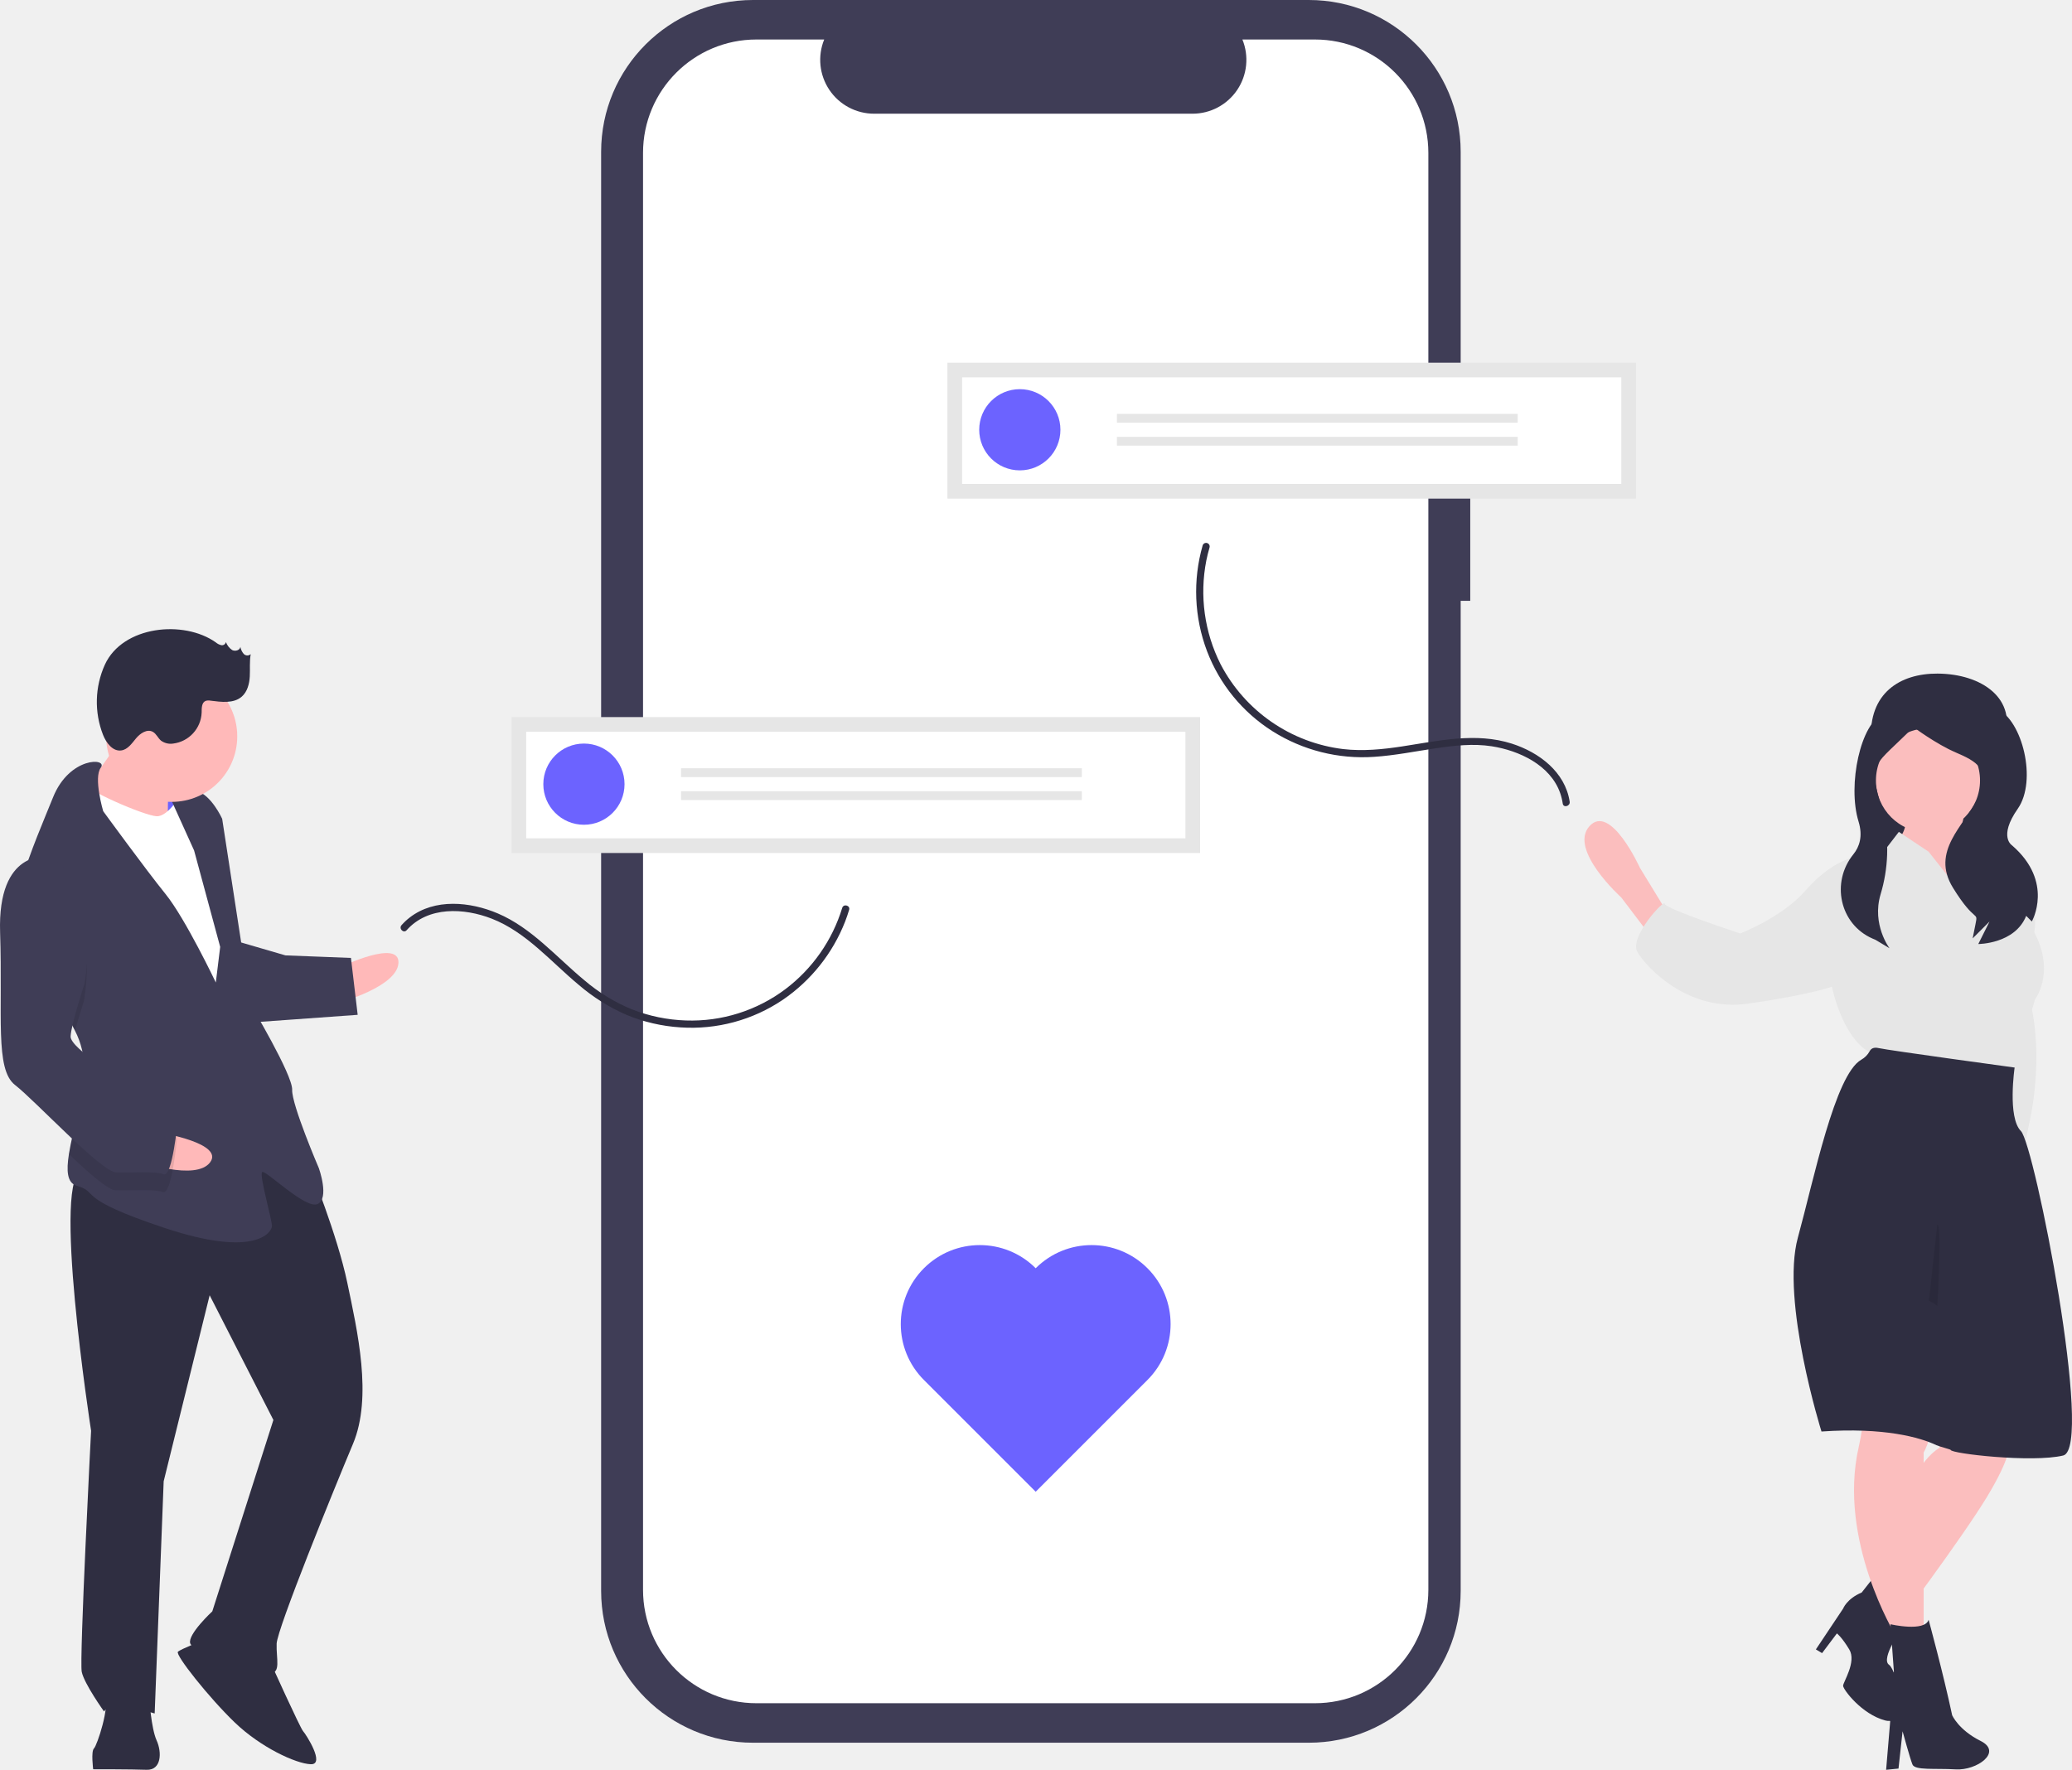
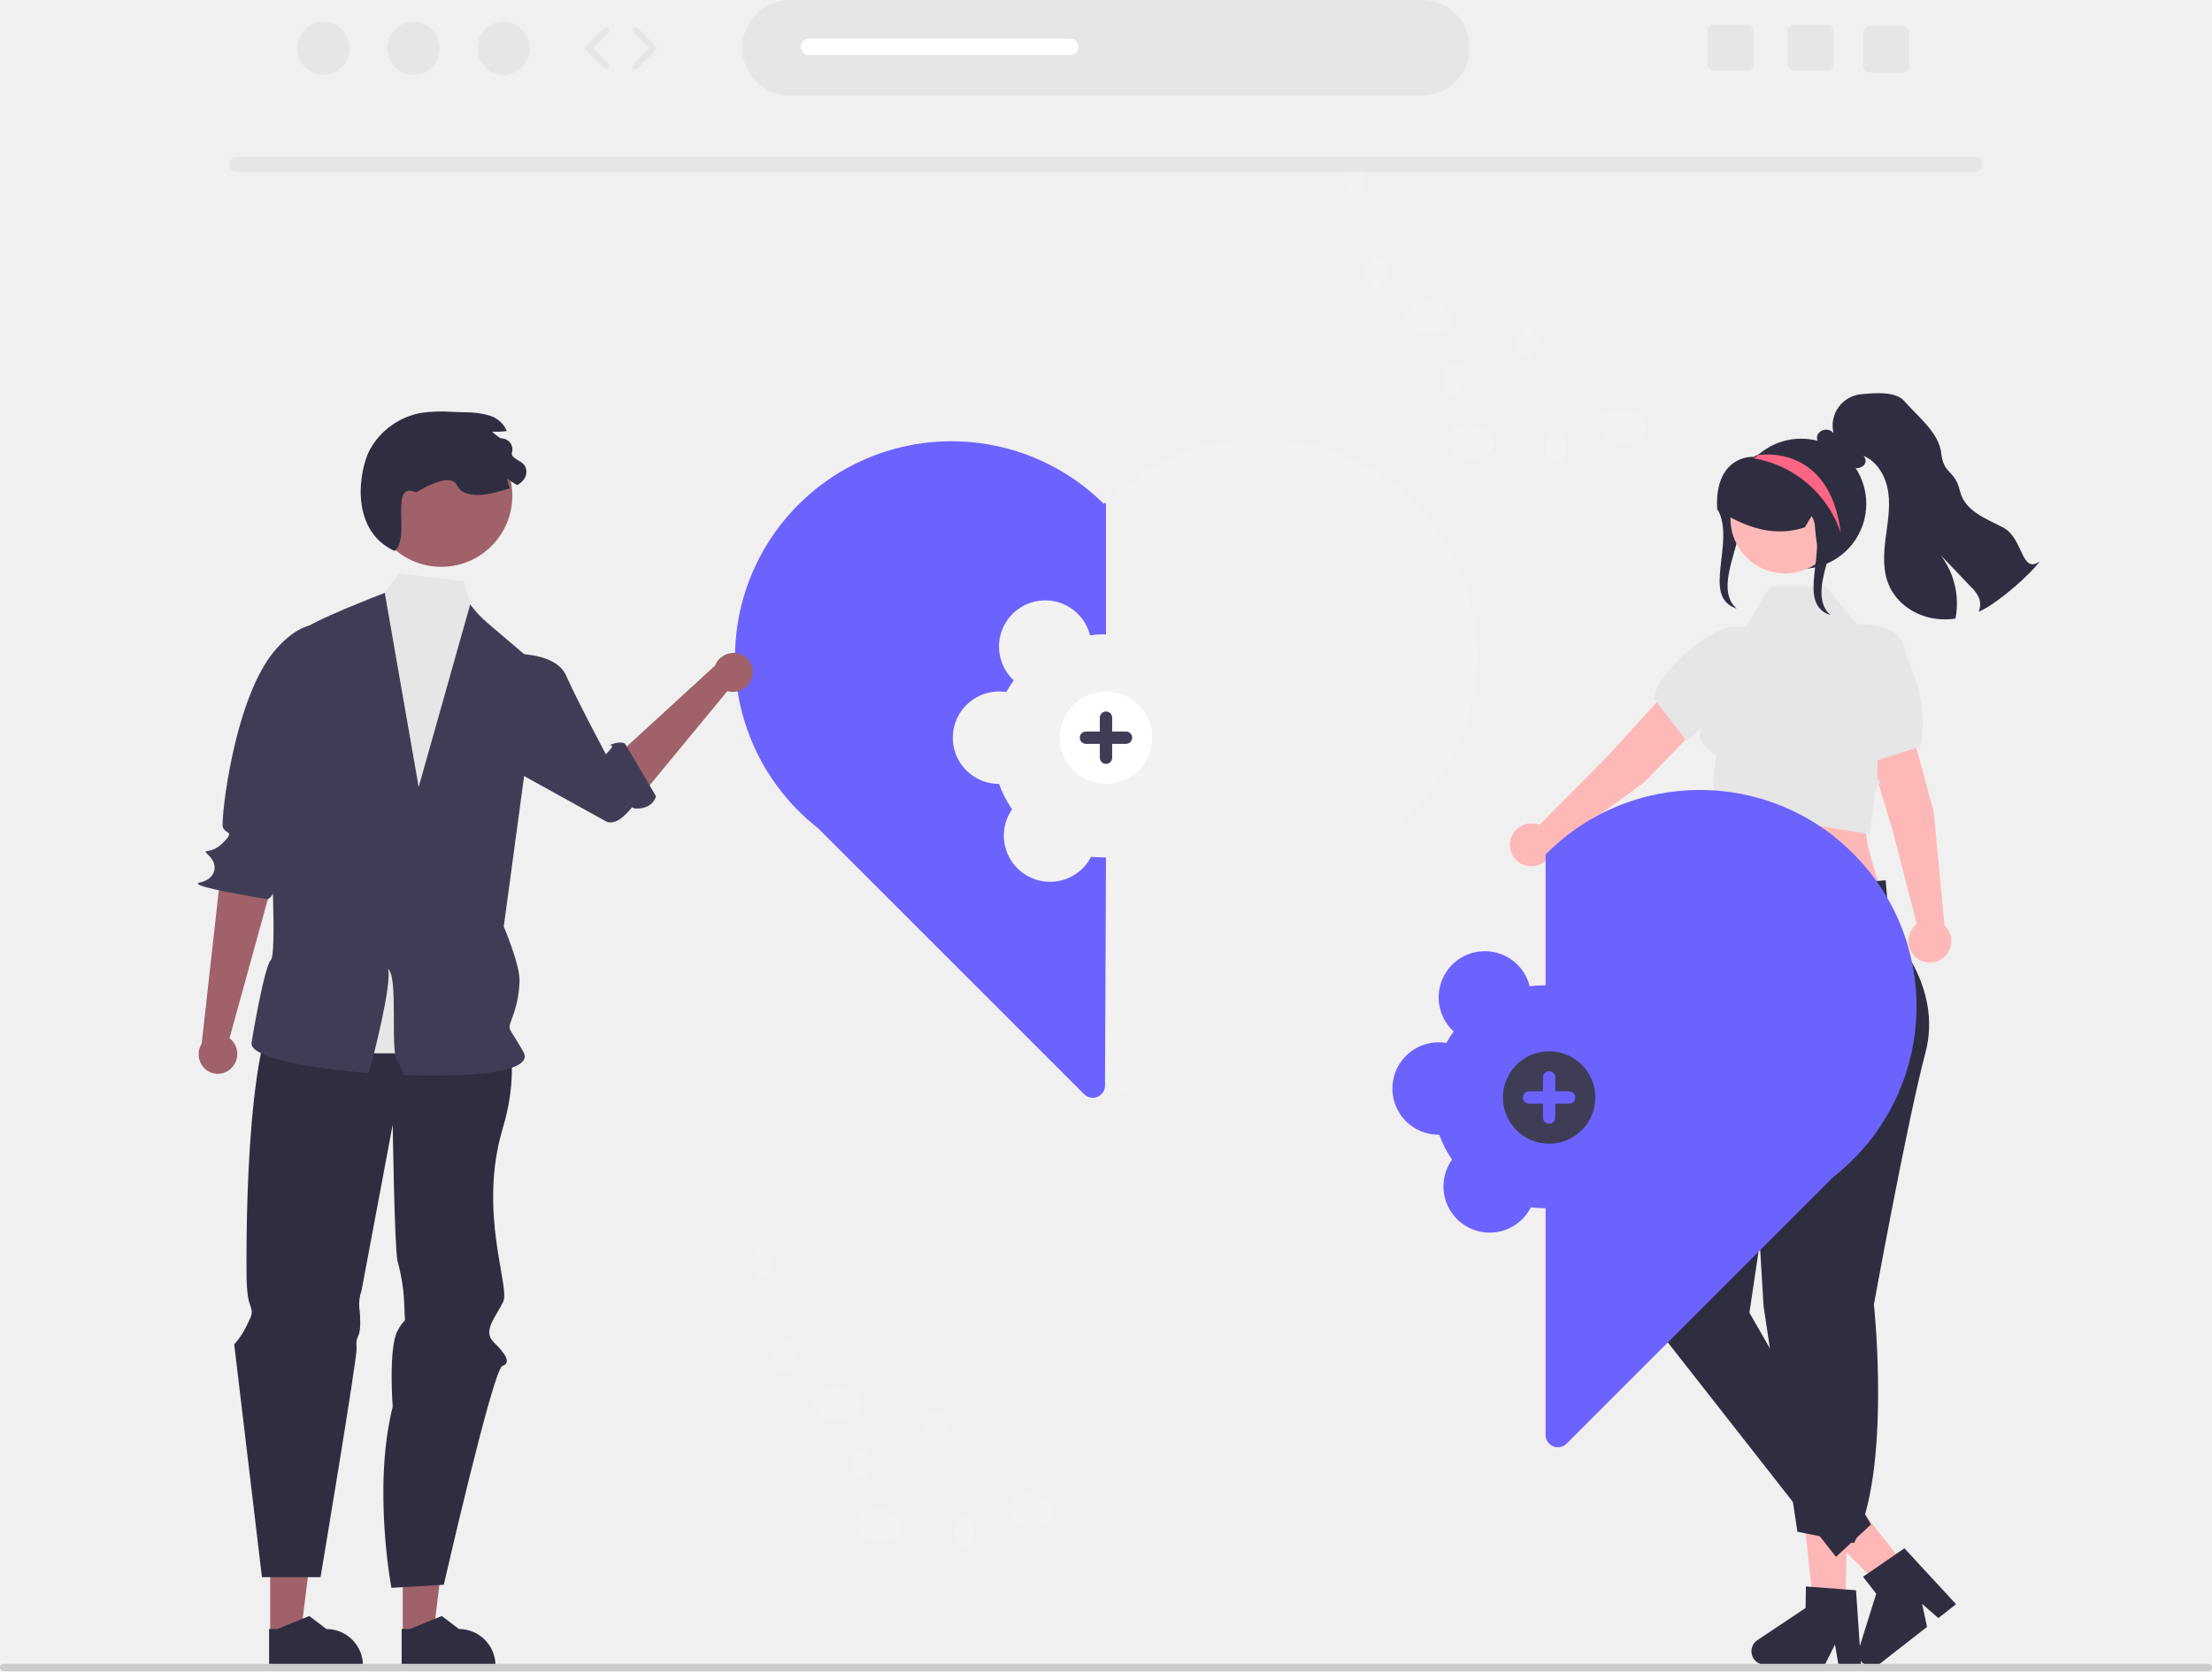
- <svg xmlns="http://www.w3.org/2000/svg" id="af67dbb9-cf76-4b83-a563-de2d0aa0e246" data-name="Layer 1" width="865.135" height="739.087" viewBox="0 0 865.135 739.087">
-   <path d="M781.316,253.404h-3.999V143.858a63.402,63.402,0,0,0-63.402-63.402H481.829a63.402,63.402,0,0,0-63.402,63.402V744.833a63.402,63.402,0,0,0,63.402,63.402H713.915a63.402,63.402,0,0,0,63.402-63.402V331.38h3.999Z" transform="translate(-167.4324 -80.45646)" fill="#3f3d56" />
-   <path d="M716.473,96.951h-30.295A22.495,22.495,0,0,1,665.351,127.942H532.392A22.495,22.495,0,0,1,511.565,96.951H483.269a47.348,47.348,0,0,0-47.348,47.348V744.392A47.348,47.348,0,0,0,483.269,791.74h233.204a47.348,47.348,0,0,0,47.348-47.348h0V144.299A47.348,47.348,0,0,0,716.473,96.951Z" transform="translate(-167.4324 -80.45646)" fill="#fff" />
-   <path d="M1004.15,389.492c-4.902,14.513-12.418,27.736-27.736,27.736s-26.873-12.442-27.736-27.736c-1.103-19.543,12.065-27.817,27.736-27.736C994.927,361.851,1009.967,372.268,1004.15,389.492Z" transform="translate(-167.4324 -80.45646)" fill="#2f2e41" />
-   <rect x="781.245" y="308.412" width="54.743" height="69.341" fill="#2f2e41" />
-   <path d="M1005.028,440.527h4.656a41.451,41.451,0,0,1,6.208,34.146c-5.174,19.66-1.035,23.281-1.035,23.281s6.735,21.29-.508,53.366,6.716,40.793,6.716,40.793l-12.934-25.868-7.243-68.291Z" transform="translate(-167.4324 -80.45646)" fill="#e6e6e6" />
-   <path d="M988.731,415.436S984.592,431.991,986.661,431.991s9.312,8.795,9.312,8.795l4.656,17.073-3.622,12.417L984.592,467.689l-15.521-17.073-4.656-4.656-4.139-15.003s5.174-6.208,1.552-11.382S988.731,415.436,988.731,415.436Z" transform="translate(-167.4324 -80.45646)" fill="#fbbebe" />
-   <path d="M863.53,461.481l-11.382-18.625s-12.286-27.184-21.081-17.354,13.321,29.771,13.321,29.771l11.382,15.003Z" transform="translate(-167.4324 -80.45646)" fill="#fbbebe" />
-   <path d="M1014.599,623.414l-8.278,60.531s1.035,4.656-9.312,21.729-38.285,54.323-38.285,54.323l-8.278-15.521s9.83-49.149,26.903-59.496l-2.069-74.5Z" transform="translate(-167.4324 -80.45646)" fill="#fbbebe" />
-   <path d="M950.446,738.268l11.382,21.729s-9.312,13.074-5.691,15.661,8.278,25.868-1.552,23.281-17.59-12.934-17.59-14.486,5.691-9.97,2.587-15.144-5.174-6.726-5.174-6.726l-6.194,8.236-2.587-1.552,11.368-17.031s1.552-4.139,7.76-6.726Z" transform="translate(-167.4324 -80.45646)" fill="#2f2e41" />
-   <path d="M975.4,614.826s4.018,57.22-4.777,72.223v74.5l-11.899,1.552s-24.03-39.442-15.235-78.244-9.081-74.377-9.081-74.377Z" transform="translate(-167.4324 -80.45646)" fill="#fbbebe" />
-   <circle cx="805.002" cy="325.925" r="21.729" fill="#fbbebe" />
-   <path d="M994.422,463.55l-21.729-27.42-12.417-8.278-5.174,6.726-14.486,4.139s-9.312,2.069-19.142,13.451-27.42,18.108-27.42,18.108-31.559-10.347-31.559-12.417-15.003,13.969-11.382,20.177,20.882,25.176,46.233,21.554,34.992-7.068,34.992-7.068,4.656,23.799,18.108,28.455,57.427,7.76,57.427,7.76l9.312-31.042s10.347-13.451-3.622-33.111c0,0-.268-10.995-1.77-18.312-.584-2.846-1.355-5.135-2.369-6.004-3.622-3.104-22.764-8.278-22.764-8.278s3.104,10.347,4.656,10.865S996.491,460.963,994.422,463.55Z" transform="translate(-167.4324 -80.45646)" fill="#e6e6e6" />
-   <path d="M927.969,678.273c26.054-1.811,41.223,2.457,47.99,5.712,1.258.569,5.951,1.763,5.951,1.96,0,1.552,34.046,5.453,46.98,2.349s-11.963-129.808-17.654-135.499-2.623-26.52-2.623-26.52-52.217-7.108-56.873-8.143c-2.08-.46-3.13.316-3.653,1.319a8.946,8.946,0,0,1-3.539,3.575c-10.984,6.327-19.799,50.075-26.437,74.262C910.868,623.673,927.969,678.273,927.969,678.273Z" transform="translate(-167.4324 -80.45646)" fill="#2f2e41" />
-   <path d="M972.693,756.893s6.086,22.229,9.83,39.837c0,0,2.587,6.111,11.899,10.767s-1.58,12.389-10.375,11.871-17.073.517-18.108-2.069-4.111-13.843-4.111-13.843l-1.699,15.571-5.174.517,1.699-20.228s-4.139-7.76,1.552-20.694l-1.436-19.853S971.141,762.066,972.693,756.893Z" transform="translate(-167.4324 -80.45646)" fill="#2f2e41" />
-   <path d="M972.827,623.693a17.153,17.153,0,0,1,3.528,2.142c.274-4.889,1.857-34.456-.041-33.98Z" transform="translate(-167.4324 -80.45646)" opacity="0.1" style="isolation:isolate" />
-   <path d="M963.439,376.46s-.241-1.34-9.652,2.19-15.053,29.574-10.347,44.868c1.896,6.163.354,10.607-2.164,13.716-9.449,11.668-5.729,29.192,8.034,35.192q.583.254,1.189.502l5.882,3.529s-7.499-9.866-3.746-22.488a64.71,64.71,0,0,0,1.168-33.127c-.431-1.848-.92-3.753-1.475-5.698-4.706-16.47-2.417-14.568,14.053-31.038,0,0,9.411,7.059,17.647,10.588s15.294,7.059,9.411,18.823-19.999,22.352-10.588,37.646,10.588,9.411,9.411,15.294h0l-1.176,5.882,7.059-7.059-4.706,9.411s15.294,0,19.999-11.764l2.353,2.353s9.412-16.47-8.235-31.764c0,0-5.882-3.529,2.353-15.294s1.91-37.058-8.677-41.764S963.439,376.46,963.439,376.46Z" transform="translate(-167.4324 -80.45646)" fill="#2f2e41" />
-   <rect x="228.658" y="408.535" width="22.392" height="17.416" transform="translate(-353.8023 560.293) rotate(-87.7793)" fill="#6c63ff" />
-   <path d="M310.09,484.08s24.1-11.515,23.714-1.57-24.293,16.487-24.293,16.487Z" transform="translate(-167.4324 -80.45646)" fill="#ffb9b9" />
-   <path d="M296.868,568.222s11.37,27.829,15.571,47.911,10.599,47.718,2.369,67.317S283.181,760.653,282.94,766.868s2.004,12.527-2.968,12.334-32.03-8.712-33.128-12.489,9.232-13.336,9.232-13.336L281.583,673.447l-26.614-52.074-19.196,77.685L232.013,796.016s-18.453-5.695-21.132-.819c0,0-8.268-11.525-9.318-16.545s3.904-100.687,3.904-100.687-16.938-108.965-3.265-108.434S269.435,537.28,296.868,568.222Z" transform="translate(-167.4324 -80.45646)" fill="#2f2e41" />
-   <path d="M280.165,774.23s12.613,27.877,13.808,29.169,9.414,14.059,3.199,13.818-20.891-7.035-31.693-17.413-25.044-28.359-23.752-29.554,10.137-4.587,10.137-4.587Z" transform="translate(-167.4324 -80.45646)" fill="#2f2e41" />
-   <path d="M229.768,789.705s.761,12.479,3.054,17.547,2.004,12.527-4.211,12.286-22.278-.222-22.278-.222-.954-7.507.337-8.701,6.794-17.808,4.452-21.633S229.768,789.705,229.768,789.705Z" transform="translate(-167.4324 -80.45646)" fill="#2f2e41" />
-   <path d="M220.573,384.75S207.323,405.4,202.158,410.179s9.366,15.302,9.366,15.302l26.008,3.498s-.327-23.666,1.012-26.104S220.573,384.75,220.573,384.75Z" transform="translate(-167.4324 -80.45646)" fill="#ffb9b9" />
-   <path d="M243.179,411.77s-5.358,9.752-10.33,9.559-30.691-11.149-31.789-14.927-8.519,27.058-8.519,27.058l62.931,110.748,15.35-10.609-7.438-65.024-6.109-35.095Z" transform="translate(-167.4324 -80.45646)" fill="#fff" />
-   <path d="M198.738,510.885a34.825,34.825,0,0,1,3.861,16.334c-.01.249-.019.497-.041.745-.596,11.505-4.834,24.811-6.354,34.487-1.103,6.941-.789,12.008,3.273,13.199,9.848,2.872-1.436,4.924,36.665,17.606s44.75,1.735,44.846-.751-5.396-21.373-4.105-22.568,18.067,15.64,23.136,13.346.578-14.917.578-14.917-11.418-26.586-11.177-32.801-17.296-35.528-17.296-35.528l-11.928-77.647S255.609,412.252,249.442,410.768a15.277,15.277,0,0,0-11.284,2.052L248.478,435.629l10.888,40.26-1.821,14.868s-12.661-26.634-20.977-36.916S210.522,419.218,210.522,419.218s-4.139-13.967-1.015-18.14c3.125-4.186-13.034-4.813-19.924,12.349-3.652,9.096-9.581,22.659-13.295,35.288-3.31,11.188-4.873,21.647-1.594,27.625C179.706,485.473,192.312,497.477,198.738,510.885Z" transform="translate(-167.4324 -80.45646)" fill="#3f3d56" />
-   <path d="M174.694,476.34c5.011,9.133,17.618,21.137,24.044,34.545,1.679-6.047,3.726-12.305,3.726-12.305s7.854-42.023-15.378-52.883a15.549,15.549,0,0,0-10.798,3.017C172.979,459.903,171.415,470.362,174.694,476.34Z" transform="translate(-167.4324 -80.45646)" opacity="0.1" style="isolation:isolate" />
-   <path d="M266.921,473.692l19.696,5.743,27.347,1.06L316.777,504.258,271.834,507.495S260.609,475.937,266.921,473.692Z" transform="translate(-167.4324 -80.45646)" fill="#3f3d56" />
-   <path d="M234.804,553.589S261.153,557.96,255.139,565.889s-29.356-.407-29.356-.407Z" transform="translate(-167.4324 -80.45646)" fill="#ffb9b9" />
-   <path d="M202.558,527.964c-.596,11.505-4.834,24.811-6.354,34.487,8.394,7.944,16.376,14.952,19.384,15.068,6.215.241,16.208-.616,19.889.771s5.84-22.182,5.84-22.182-2.197-7.555-11.997-11.669C222.705,541.655,210.026,534.105,202.558,527.964Z" transform="translate(-167.4324 -80.45646)" opacity="0.1" style="isolation:isolate" />
-   <path d="M187.376,438.239s-21.035-3.306-19.899,31.596-2.217,57.18,6.243,63.733,35.942,36.251,42.157,36.492,16.208-.616,19.889.771,5.84-22.182,5.84-22.182-2.197-7.555-11.997-11.669-32.887-18.704-32.695-23.676S202.754,491.122,202.754,491.122,210.608,449.099,187.376,438.239Z" transform="translate(-167.4324 -80.45646)" fill="#3f3d56" />
-   <circle cx="71.69" cy="307.503" r="27.368" fill="#ffb9b9" />
-   <path d="M257.55,348.734a5.285,5.285,0,0,0,2.301,1.155,1.642,1.642,0,0,0,1.903-1.318,6.823,6.823,0,0,0,2.611,3.349c1.278.666,3.255.108,3.439-1.322a6.034,6.034,0,0,0,1.389,2.932,2.08,2.08,0,0,0,2.924.098c-.56,3.06-.214,6.206-.39,9.311s-1.004,6.397-3.35,8.439c-3.422,2.978-8.567,2.243-13.068,1.679a3.966,3.966,0,0,0-2.048.112c-1.685.718-1.609,3.064-1.632,4.896a13.603,13.603,0,0,1-11.911,12.918,6.819,6.819,0,0,1-5.068-1.237c-1.278-1.083-1.931-2.849-3.395-3.662-2.382-1.324-5.271.607-7.012,2.703s-3.458,4.674-6.156,5.058c-3.568.507-6.286-3.129-7.619-6.477a37.759,37.759,0,0,1,.75-29.339C218.669,341.786,244.119,339.217,257.55,348.734Z" transform="translate(-167.4324 -80.45646)" fill="#2f2e41" />
-   <path d="M337.212,468.93c8.963-10.095,23.985-9.341,35.584-4.815,14.354,5.601,24.74,18.059,36.33,27.676a78.975,78.975,0,0,0,19.86,12.47,70.362,70.362,0,0,0,22.579,5.246,68.157,68.157,0,0,0,42.69-11.5,70.762,70.762,0,0,0,26.038-32.672c.627-1.618,1.184-3.262,1.683-4.924.556-1.853-2.338-2.645-2.893-.798a67.035,67.035,0,0,1-23.626,33.851A65.37,65.37,0,0,1,453.811,506.617a67.891,67.891,0,0,1-22.513-4.633,73.563,73.563,0,0,1-19.889-12.18c-11.637-9.628-21.983-21.872-36.151-27.899-11.489-4.887-26.307-6.376-36.76,1.718a25.056,25.056,0,0,0-3.407,3.187c-1.278,1.439.836,3.569,2.121,2.121Z" transform="translate(-167.4324 -80.45646)" fill="#2f2e41" />
-   <path d="M822.829,415.246c-1.88-12.451-12.828-20.617-24.152-24.24-15.026-4.807-30.626-1.165-45.756,1.153-8.146,1.248-16.406,2.071-24.63,1.125a66.792,66.792,0,0,1-51.204-35.407,67.342,67.342,0,0,1-5.97-43.361c.373-1.846.831-3.672,1.359-5.479a1.501,1.501,0,0,0-2.893-.798,70.11,70.11,0,0,0,1.831,44.159,68.231,68.231,0,0,0,27.304,33.404,70.469,70.469,0,0,0,42.459,10.721c8.685-.572,17.231-2.317,25.826-3.591,7.635-1.132,15.564-2.02,23.248-.829,11.452,1.775,24.514,7.846,28.615,19.555a24.141,24.141,0,0,1,1.071,4.385c.287,1.903,3.179,1.094,2.893-.798Z" transform="translate(-167.4324 -80.45646)" fill="#2f2e41" />
-   <path d="M599.871,610.086a32.998,32.998,0,1,0-46.667,46.667l46.667,46.667,46.667-46.667a32.998,32.998,0,1,0-46.667-46.667Z" transform="translate(-167.4324 -80.45646)" fill="#6c63ff" />
-   <rect x="395.589" y="151.462" width="287.492" height="56.761" fill="#e6e6e6" />
-   <path d="M569.15,282.551H844.385V238.048H569.15Z" transform="translate(-167.4324 -80.45646)" fill="#fff" />
-   <circle cx="425.812" cy="179.474" r="16.955" fill="#6c63ff" />
-   <rect x="466.356" y="172.84" width="167.335" height="3.686" fill="#e6e6e6" />
-   <rect x="466.356" y="182.423" width="167.335" height="3.686" fill="#e6e6e6" />
-   <rect x="213.589" y="299.462" width="287.492" height="56.761" fill="#e6e6e6" />
-   <path d="M387.15,430.551H662.385V386.048H387.15Z" transform="translate(-167.4324 -80.45646)" fill="#fff" />
-   <circle cx="243.812" cy="327.474" r="16.955" fill="#6c63ff" />
-   <rect x="284.356" y="320.84" width="167.335" height="3.686" fill="#e6e6e6" />
-   <rect x="284.356" y="330.423" width="167.335" height="3.686" fill="#e6e6e6" />
+ <svg xmlns="http://www.w3.org/2000/svg" id="af588e96-c74e-4e64-a58d-70082a0d1dc8" data-name="Layer 1" width="717.67" height="542.281" viewBox="0 0 717.67 542.281">
+   <path d="M599.484,457.537a36.161,36.161,0,1,1,0-72.321c.173,0,.344.011.517.013V342.77l-.365-.365-.375.375a70.249,70.249,0,1,0-92.68,105.282l86.316,86.316a3.972,3.972,0,0,0,6.78-2.791l.324-74.062C599.828,457.526,599.658,457.537,599.484,457.537Z" transform="translate(-241.166 -179.3116)" fill="#6c63ff" />
+   <path d="M705.439,348.837a70.159,70.159,0,0,0-5.718-6.448h0a70.255,70.255,0,0,0-99.355-0l-0.0 0c-.122.122-.235.251-.356.375l-.009-.009v42.459c-.173-.002-.343-.013-.517-.013a36.446,36.446,0,0,0-4.654.308,14.99,14.99,0,1,0-24.654,14.683,36.166,36.166,0,0,0-2.37,3.727,14.993,14.993,0,1,0-2.515,29.773c.064,0,.126-.009.19-.01a36.036,36.036,0,0,0,4.157,8.089,14.99,14.99,0,1,0,25.572,15.489,36.472,36.472,0,0,0,4.275.26c.173,0,.344-.011.517-.013v73.638a3.972,3.972,0,0,0,6.78,2.808l86.64-86.64A70.151,70.151,0,0,0,705.439,348.837Z" transform="translate(-241.166 -179.3116)" fill="#f2f2f2" />
+   <polygon points="598.744 522.951 588.558 522.794 584.314 483.434 599.347 483.665 598.744 522.951" fill="#ffb6b6" />
+   <path d="M844.961,719.212l-.07-.96-.32-4.79-1.23-18.12-3.32-.25-11.15-.84-1.79-.14-.1,6.98-15.64,10.44a4.36,4.36,0,0,0,.84,7.68,4.232,4.232,0,0,0,1.51.3l19.38.3.3-.6,3.14-6.25,1.08,6.25.12.67,7.3.11Z" transform="translate(-241.166 -179.3116)" fill="#2f2e41" />
+   <polygon points="619.542 509.96 611.511 516.225 583.521 488.229 595.374 478.981 619.542 509.96" fill="#ffb6b6" />
+   <path d="M875.801,699.882l-16.76-18.16-2.75,1.89-9.2,6.34-1.48,1.02,4.29,5.5-5.33,16.99-.3.95a4.342,4.342,0,0,0,.62,3.84c.03.05.07.09.1.14a3.923,3.923,0,0,0,.86.82,4.365,4.365,0,0,0,2.59.85,4.318,4.318,0,0,0,2.59-.85c.03-.02.05-.04.08-.06l15.27-11.92-1.61-7.49,5.27,4.63Z" transform="translate(-241.166 -179.3116)" fill="#2f2e41" />
+   <path d="M868.562,442.872l-12.926-47.842a7.999,7.999,0,0,0-9.703-5.639h0a7.999,7.999,0,0,0-5.761,9.735q.053.206.116.408l14.95,49.285,7.822,30.33a6.98,6.98,0,1,0,8.95.399Z" transform="translate(-241.166 -179.3116)" fill="#ffb8b8" />
+   <path d="M774.603,433.169l34.498-35.579a7.999,7.999,0,0,0-.118-11.222h0a7.999,7.999,0,0,0-11.312.029q-.15.15-.291.309l-34.702,38.056-22.061,22.235a6.98,6.98,0,1,0,4.235,7.895Z" transform="translate(-241.166 -179.3116)" fill="#ffb8b8" />
+   <path d="M800.11,440.439l6.796,30.103,44.298-2.769c-4.627-15.536-6.242-18.671-2.766-29.483Z" transform="translate(-241.166 -179.3116)" fill="#ffb8b8" />
+   <path d="M833.532,369.559H815.42l-7.778,13.31-3.706-.205c-7.652-.422-26.086,15.82-26.086,23.484h0l10.598,13.636,9.229-8.306s-11.429,5.828.335,12.83c0,0-2.098,13.192,0,13.051s6.931-2.827,2.098-.142-4.472,3.046-3.847,3.671l.625.625,50.818,8.533s1.486-9.851,1.647-11.609-.914,2.539.16-1.757,2.685-2.685,1.074-4.296,3.055-21.569-1.896-29.31L846.59,427.167l17.535-5.537c2.143-9.618.198-19.487-4.614-29.532,0-7.426-7.426-10.211-14.852-10.211h-.951Z" transform="translate(-241.166 -179.3116)" fill="#e6e6e6" />
+   <path d="M852.944,464.962l1.533,17.014s17.211,17.077,11.374,38.994-16.705,81.621-16.705,81.621,5.785,53.992-6.439,77.435L824.325,676.362l-10.982-73.249-5.01-83.299-3.954-23.659,2.527-27.458Z" transform="translate(-241.166 -179.3116)" fill="#2f2e41" />
+   <polygon points="575.442 307.126 563.213 316.843 536.784 430.08 595.668 505.201 607.032 494.697 567.586 425.972 576.815 364.139 569.936 334.965 575.442 307.126" fill="#2f2e41" />
+   <path d="M798.334,344.405c6.194,10.671-5.47,28.652,6.286,32.385l-.969-.968c-7.096-8.728,7.735-27.202.64-35.93a21.326,21.326,0,0,1-2.819-4.191Z" transform="translate(-241.166 -179.3116)" fill="#2f2e41" />
+   <path d="M846.667,342.787A21.128,21.128,0,1,1,810.327,328.133l.101-.101c.169-.178.338-.355.516-.524a.008.008,0,0,0,.008-.008v-0c.22-.203.439-.406.668-.6a21.122,21.122,0,0,1,35.047,15.888Z" transform="translate(-241.166 -179.3116)" fill="#2f2e41" />
+   <circle cx="579.168" cy="168.364" r="17.717" fill="#ffb8b8" />
+   <path d="M832.991,330.642a19.982,19.982,0,0,0-20.86-4.05c-.09.04-.19.08-.28.12-.35.14-.7.3-1.05.47l-.2.09v.03l-.12.09a.711.711,0,0,1-.29.16,10.94,10.94,0,0,0-8.25,3.43c-2.74,2.98-4.04,7.8-3.64,13.56l.01.18.16.1c.05.03.09.06.14.09,1.4.87,2.73,1.64,4.02,2.32.78.42,1.54.8,2.3,1.15l.27.12c.29.14.59.27.88.4,7.32,3.2,14.07,3.7,20.55,1.55l.12-.04,2.18-3.65.69-1.15c.15.82.24,2.11.34,3.59a55.43,55.43,0,0,0,.77,6.89v.02c.4,2.02,1.02,3.65,2.04,4.19a1.327,1.327,0,0,0,.5.19l1.62-2.14,4.26-5.62.07-.33C840.951,344.592,838.451,335.852,832.991,330.642Z" transform="translate(-241.166 -179.3116)" fill="#2f2e41" />
+   <path d="M903.001,361.452c-3.59,4.76-12.99,12.81-18.26,15.59-.53.28-1.06.54-1.6.78a6.265,6.265,0,0,0,.29-3.98,10.572,10.572,0,0,0-2.84-4.13q-4.875-5.115-9.76-10.22a25.975,25.975,0,0,1,4.78,20.54,23.135,23.135,0,0,1-8.17-.24c-5.82-1.26-11.16-5.2-13.47-10.69-1.97-4.64-1.69-9.91-1.06-14.91.63-5,1.6-10.06.9-15.05-.69-5-3.44-10.07-8.13-11.93a2.097,2.097,0,0,1,.1,3.16,3.594,3.594,0,0,1-2.56.86,4.941,4.941,0,0,1-.87-.07c-3.73-.59-6.46-3.71-8.84-6.65a3.323,3.323,0,0,1-2.67-2.18,2.674,2.674,0,0,1,0-1.87,3.143,3.143,0,0,1,5.2-.62,10.206,10.206,0,0,1,8.95-12.6c4.31-.41,11.16-1.06,14.01,2.21,4.45,5.12,11.28,10.25,12,17,.71,6.74,4.44,5.4,6,12,1.56,6.61,7.97,8.89,14,12C897.741,353.932,896.811,365.852,903.001,361.452Z" transform="translate(-241.166 -179.3116)" fill="#2f2e41" />
+   <path d="M828.797,346.53c6.194,10.671-5.47,28.652,6.286,32.386l-.969-.968c-7.096-8.728,7.735-27.202.64-35.93a21.325,21.325,0,0,1-2.819-4.191Z" transform="translate(-241.166 -179.3116)" fill="#2f2e41" />
+   <path d="M838.393,352.236a36.038,36.038,0,0,0-27.745-24.111c-.025-.008-.11-.042-.22-.093-.068-.042-.152-.085-.237-.127.254-.144.499-.27.752-.397a.008.008,0,0,0,.008-.008v-0c.22-.203.439-.406.668-.6l.642.025S834.835,323.35,838.393,352.236Z" transform="translate(-241.166 -179.3116)" fill="#fd6584" />
+   <path d="M485.288,398.268a6.48,6.48,0,0,1-7.143,5.538,6.216,6.216,0,0,1-1.005-.215L449.001,437.692l-9-12,33.177-30.407a6.462,6.462,0,0,1,6.753-4.08,6.184,6.184,0,0,1,5.381,6.895h0Q485.301,398.184,485.288,398.268Z" transform="translate(-241.166 -179.3116)" fill="#a0616a" />
+   <path d="M402.031,391.602s18.78-2.132,22.78,6.868,14.081,27.74,14.081,27.74-5.17,2.202.11-3.519c2.366-2.564-2-1,1-2s4,0,4,0l10,17s-.804,3.874-6,4,3-5-4,2c-3.614,3.614-6.064,2.24-6.064,2.24l-44.22-24.47Z" transform="translate(-241.166 -179.3116)" fill="#3f3d56" />
+   <path d="M316.227,525.921a6.48,6.48,0,0,0,.173-9.037,6.217,6.217,0,0,0-.773-.677L329.001,467.692l-16-7-6.402,57.301a6.462,6.462,0,0,0,.763,7.852,6.184,6.184,0,0,0,8.744.195h0Q316.167,525.981,316.227,525.921Z" transform="translate(-241.166 -179.3116)" fill="#a0616a" />
+   <path d="M352.68,386.254s-8.053-11.799-21.817,3.53-18.055,55.305-17.409,57.817,4.275,1.071-.039,5.291-7.315,1.22-4.315,4.22,2.033,7.491-3.098,8.58,22.056,5.412,22.056,5.412,2.908-1.063,3.031-8.07c.069-3.936-1.931-5.936,1.069-6.936s-.689-7.678-.374-8.832,13.316-22.154,13.316-22.154Z" transform="translate(-241.166 -179.3116)" fill="#3f3d56" />
+   <ellipse cx="526.344" cy="674.485" rx="5.257" ry="7.557" transform="translate(-458.0626 918.9205) rotate(-81.72174)" fill="#f2f2f2" />
+   <ellipse cx="575.516" cy="669.687" rx="5.257" ry="7.557" transform="translate(-411.2227 963.4725) rotate(-81.72174)" fill="#f2f2f2" />
+   <ellipse cx="512.879" cy="634.677" rx="5.257" ry="7.557" transform="translate(-430.1943 871.521) rotate(-81.72185)" fill="#f2f2f2" />
+   <ellipse cx="495.669" cy="619.434" rx="4.776" ry="3.322" transform="translate(-368.6613 931.0931) rotate(-89.56675)" fill="#f2f2f2" />
+   <ellipse cx="488.423" cy="589.062" rx="4.776" ry="3.322" transform="translate(-345.4815 893.7057) rotate(-89.56675)" fill="#f2f2f2" />
+   <ellipse cx="544.768" cy="642.514" rx="4.776" ry="3.322" transform="translate(-343.0128 1003.097) rotate(-89.56675)" fill="#f2f2f2" />
+   <ellipse cx="521.007" cy="654.378" rx="4.776" ry="3.322" transform="translate(-378.4585 991.1101) rotate(-89.56675)" fill="#f2f2f2" />
+   <ellipse cx="554.084" cy="676.306" rx="4.776" ry="3.322" transform="translate(-367.5585 1045.948) rotate(-89.56675)" fill="#f2f2f2" />
+   <ellipse cx="718.344" cy="322.485" rx="5.257" ry="7.557" transform="translate(54.62545 807.6012) rotate(-81.72174)" fill="#f2f2f2" />
+   <ellipse cx="767.516" cy="317.687" rx="5.257" ry="7.557" transform="translate(101.4653 852.1531) rotate(-81.72174)" fill="#f2f2f2" />
+   <ellipse cx="704.879" cy="282.677" rx="5.257" ry="7.557" transform="translate(82.49289 760.2003) rotate(-81.72174)" fill="#f2f2f2" />
+   <ellipse cx="687.669" cy="267.434" rx="4.776" ry="3.322" transform="translate(173.8769 773.7493) rotate(-89.56675)" fill="#f2f2f2" />
+   <ellipse cx="680.423" cy="237.062" rx="4.776" ry="3.322" transform="translate(197.0566 736.3619) rotate(-89.56675)" fill="#f2f2f2" />
+   <ellipse cx="736.768" cy="290.514" rx="4.776" ry="3.322" transform="translate(199.5254 845.7531) rotate(-89.56675)" fill="#f2f2f2" />
+   <ellipse cx="713.007" cy="302.378" rx="4.776" ry="3.322" transform="translate(164.0796 833.7663) rotate(-89.56675)" fill="#f2f2f2" />
+   <ellipse cx="746.084" cy="324.306" rx="4.776" ry="3.322" transform="translate(174.9797 888.6045) rotate(-89.56675)" fill="#f2f2f2" />
+   <path d="M702.501,179.312h-205a15.5,15.5,0,0,0,0,31h205a15.5,15.5,0,0,0,0-31Z" transform="translate(-241.166 -179.3116)" fill="#e6e6e6" />
+   <path d="M882.071,235.096H317.931a2.463,2.463,0,0,1,0-4.924H882.071a2.463,2.463,0,0,1,0,4.924Z" transform="translate(-241.166 -179.3116)" fill="#e6e6e6" />
+   <ellipse cx="104.938" cy="15.644" rx="8.457" ry="8.645" fill="#e6e6e6" />
+   <ellipse cx="134.152" cy="15.644" rx="8.457" ry="8.645" fill="#e6e6e6" />
+   <ellipse cx="163.365" cy="15.644" rx="8.457" ry="8.645" fill="#e6e6e6" />
+   <path d="M437.843,201.789a.997.997,0,0,1-.715-.301l-5.706-5.833a1.0 1,0,0,1,0-1.398l5.706-5.833a1,1,0,1,1,1.443,1.385l-.013.014-5.022,5.133,5.022,5.134a1,1,0,0,1-.715,1.699Z" transform="translate(-241.166 -179.3116)" fill="#e6e6e6" />
+   <path d="M447.431,201.789a1,1,0,0,1-.715-1.699l5.021-5.134-5.021-5.133a1,1,0,0,1,1.43-1.398l5.706,5.833a1.0 1,0,0,1,0,1.398l-5.706,5.833A.997.997,0,0,1,447.431,201.789Z" transform="translate(-241.166 -179.3116)" fill="#e6e6e6" />
+   <path d="M833.941,187.312h-10.61a2.189,2.189,0,0,0-2.19,2.189v10.621a2.189,2.189,0,0,0,2.189,2.19H833.941a2.198,2.198,0,0,0,2.2-2.19v-10.62A2.198,2.198,0,0,0,833.941,187.312Z" transform="translate(-241.166 -179.3116)" fill="#e6e6e6" />
+   <path d="M807.941,187.312h-10.61a2.189,2.189,0,0,0-2.19,2.189v10.621a2.189,2.189,0,0,0,2.189,2.19H807.941a2.198,2.198,0,0,0,2.2-2.19v-10.62A2.198,2.198,0,0,0,807.941,187.312Z" transform="translate(-241.166 -179.3116)" fill="#e6e6e6" />
+   <path d="M858.441,187.812h-10.61a2.189,2.189,0,0,0-2.19,2.189v10.621a2.189,2.189,0,0,0,2.189,2.19H858.441a2.198,2.198,0,0,0,2.2-2.19v-10.62A2.198,2.198,0,0,0,858.441,187.812Z" transform="translate(-241.166 -179.3116)" fill="#e6e6e6" />
+   <path d="M588.451,191.852h-84.81a2.67,2.67,0,1,0-.006,5.34H588.451a2.67,2.67,0,0,0,0-5.34Z" transform="translate(-241.166 -179.3116)" fill="#fff" />
+   <polygon points="130.66 530.521 140.561 530.52 145.271 492.33 130.658 492.331 130.66 530.521" fill="#a0616a" />
+   <path d="M371.477,720.161l30.447-.001v-.385a11.852,11.852,0,0,0-11.851-11.851h-.001l-5.562-4.219-10.377,4.22-2.658 0Z" transform="translate(-241.166 -179.3116)" fill="#2f2e41" />
+   <polygon points="87.66 530.521 97.561 530.52 102.271 492.33 87.658 492.331 87.66 530.521" fill="#a0616a" />
+   <path d="M328.477,720.161l30.447-.001v-.385a11.852,11.852,0,0,0-11.851-11.851h-.001l-5.562-4.219-10.377,4.22-2.658 0Z" transform="translate(-241.166 -179.3116)" fill="#2f2e41" />
+   <path d="M401.157,502.556s11.27,15.712,3.135,42.856,2.432,51.412.148,56.278-6.88,9.487-3.082,13.177,5.798,6.689,2.798,7.689-19,71-19,71l-17,1s-6.158-32.517.421-58.758c0,0-1.444-19.05,1.567-24.646s2.421-.548,2.216-7.572a61.67,61.67,0,0,0-2.205-15.024c-1-4-1.579-44.315-1.579-44.315l-10.1,53.798a13.321,13.321,0,0,0-.73,5.761c.409,2.756.413,6.874-.089,8.315s-1.061,1.744-.781,4.592-11.721,74.391-11.721,74.391h-19l-9-75.542a24.752,24.752,0,0,0,4-6c2-4,2.078-4.22,1.039-7.11s-1.039-8.52-1.039-10.205-1.039-78.182,11.981-89.434S401.157,502.556,401.157,502.556Z" transform="translate(-241.166 -179.3116)" fill="#2f2e41" />
+   <path d="M342.811,382.471l18.981-4.918,8.86-12.22,21.041,2.587,4.479,16.668,14.98,8.695s-8.279,87.572-6.31,92.38-2.81,8.831-8.84,15.03,5.011-.718,6.41,6.031,11.601,13.89,0,13.819-75.41,3.15-73.41-4.85-4.222-10.19-1.206-15.205,5.045-2.213,4.031-9.614-.015-12.401-.015-16.401,3.351-40.349,3.351-40.349Z" transform="translate(-241.166 -179.3116)" fill="#e6e6e6" />
+   <circle cx="143.164" cy="160.873" r="23.056" fill="#a0616a" />
+   <path d="M369.157,358.098c5.45-4.26-2-23,7-19,0,0,11-7,13.21-2.4,2.559,5.326,11.66,2.91,17.25,1.03a13.581,13.581,0,0,1-.93-3.19,25.539,25.539,0,0,0,3.27,2.19,6.638,6.638,0,0,0,2-1.64,4.062,4.062,0,0,0,.51-4.61c-.93-1.43-2.85-1.87-3.98-3.14a1.367,1.367,0,0,1-.188-1.256,3.594,3.594,0,0,0-3.22-4.5,1.293,1.293,0,0,1-.613-.133,14.011,14.011,0,0,1-2.61-2.06,25.898,25.898,0,0,0,3.94-.11c.27-.03.54-.06.81-.1a8.856,8.856,0,0,0-5.47-4.97,26.015,26.015,0,0,0-7.92-1.11c-1.55-.05-3.1-.1-4.64-.15a46.398,46.398,0,0,0-9.79.34,23.908,23.908,0,0,0-16.57,11.84C357.827,331.278,354.157,351.098,369.157,358.098Z" transform="translate(-241.166 -179.3116)" fill="#2f2e41" />
+   <path d="M411.001,520.692c3.62,6.46-16.77,8.36-38.86,7.49a14.651,14.651,0,0,0-2.09-4.58c-2.44-3.54.51-27.49-3.05-29.91,1.61,3.9-4.9,29.82-6.26,33.81-19.98-1.6-38.19-5.23-37.97-9.55.06-1.26,4.23-25.26,6.25-27.08,2.01-1.82-.02-36.18,0-43.55.01-7.38,10.98-61.63,10.98-63.63s26-12,26-12l11,63,16.72-59.24a35.355,35.355,0,0,0,5.63,6.03c3.35,2.79,16.65,14.21,16.65,14.21l-11.39,84.28s5.39,12.72,5.11,17.77a35.42,35.42,0,0,1-2.33,11.71C405.771,514.202,405.941,511.652,411.001,520.692Z" transform="translate(-241.166 -179.3116)" fill="#3f3d56" />
+   <circle cx="358.835" cy="239.38" r="15" fill="#fff" />
+   <path d="M241.166,720.403a1.186,1.186,0,0,0,1.183,1.19H957.646a1.19,1.19,0,1,0,0-2.38H242.356a1.187,1.187,0,0,0-1.19,1.183Z" transform="translate(-241.166 -179.3116)" fill="#ccc" />
+   <path d="M606.501,416.692h-4.5v-4.5a2,2,0,0,0-4,0v4.5h-4.5a2,2,0,0,0,0,4h4.5v4.5a2,2,0,1,0,4,0v-4.5h4.5a2,2,0,0,0,0-4Z" transform="translate(-241.166 -179.3116)" fill="#3f3d56" />
+   <path d="M848.071,462.671a70.16,70.16,0,0,0-5.718-6.448h0a70.255,70.255,0,0,0-99.355-0l-0.0 0c-.122.122-.235.251-.356.375l-.009-.009v42.459c-.173-.002-.343-.013-.517-.013a36.447,36.447,0,0,0-4.654.308,14.99,14.99,0,1,0-24.654,14.683,36.164,36.164,0,0,0-2.37,3.727,14.993,14.993,0,1,0-2.515,29.773c.064,0,.126-.009.19-.01a36.037,36.037,0,0,0,4.157,8.089,14.99,14.99,0,1,0,25.572,15.489,36.47,36.47,0,0,0,4.275.26c.173,0,.344-.011.517-.013v73.638a3.972,3.972,0,0,0,6.78,2.808l86.64-86.64A70.151,70.151,0,0,0,848.071,462.671Z" transform="translate(-241.166 -179.3116)" fill="#6c63ff" />
+   <circle cx="502.598" cy="356.134" r="15" fill="#3f3d56" />
+   <path d="M750.264,533.446h-4.5v-4.5a2,2,0,0,0-4,0v4.5h-4.5a2,2,0,0,0,0,4h4.5v4.5a2,2,0,0,0,4,0v-4.5h4.5a2,2,0,0,0,0-4Z" transform="translate(-241.166 -179.3116)" fill="#6c63ff" />
</svg>
